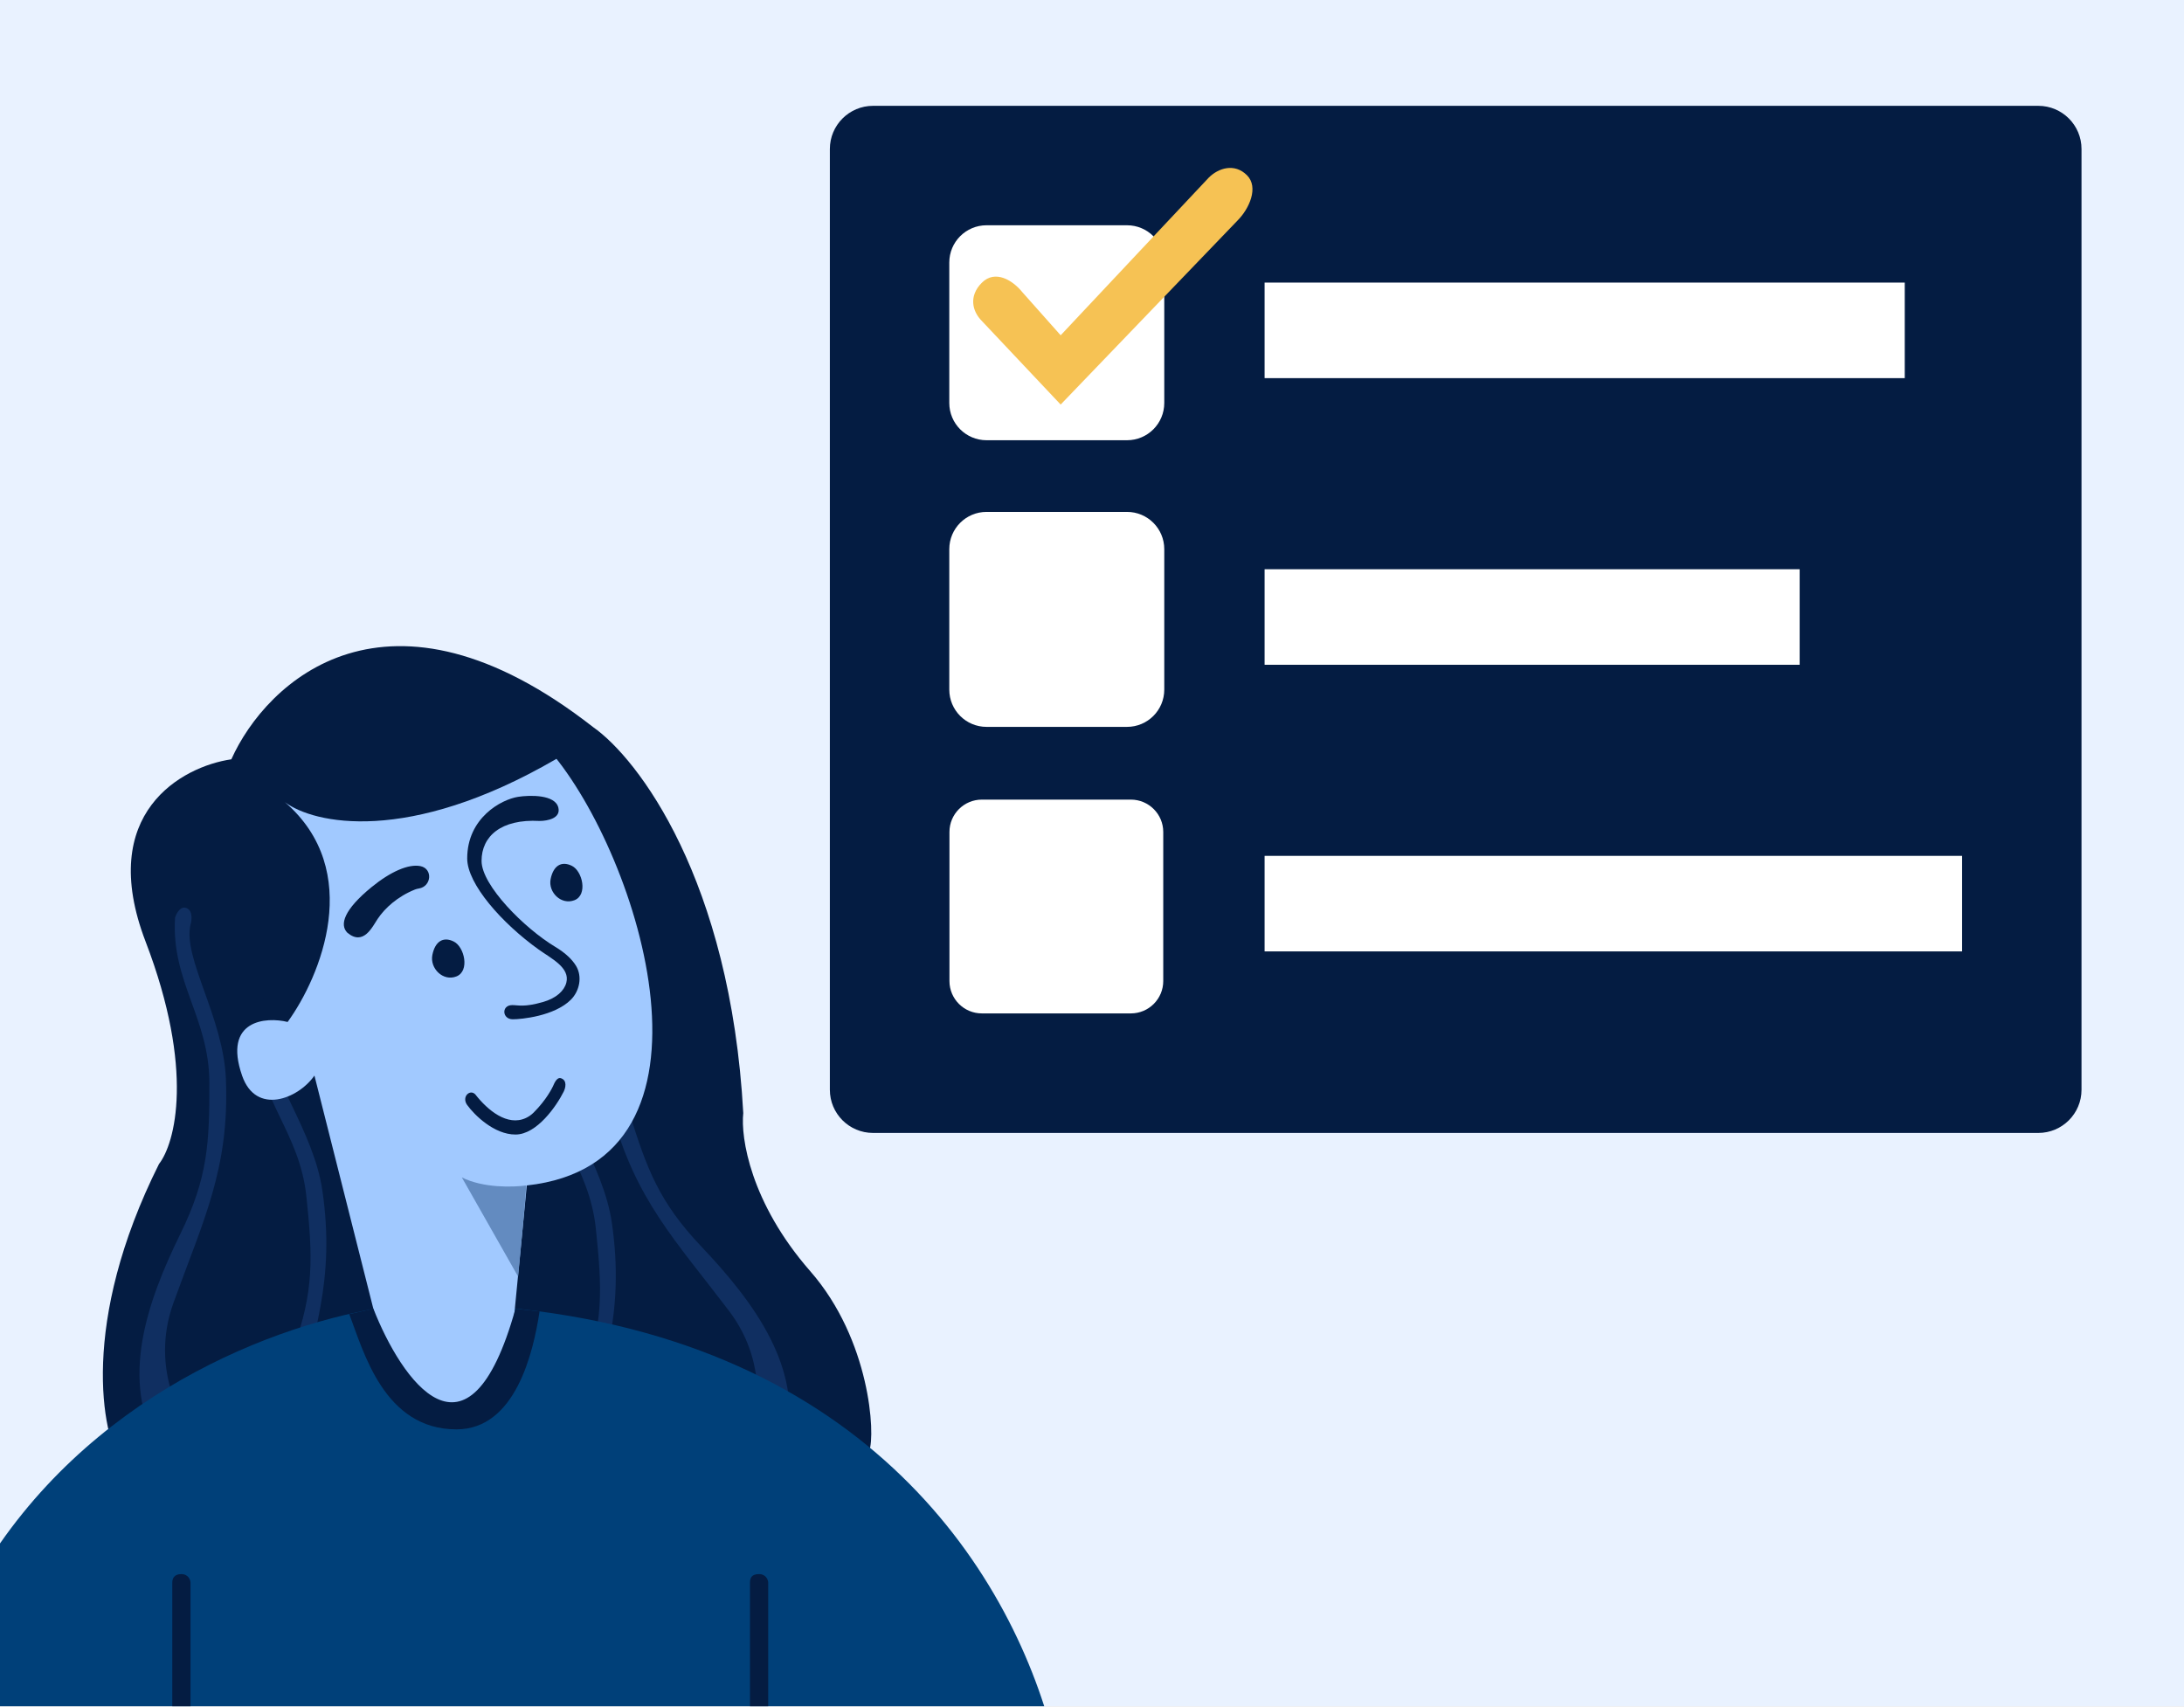
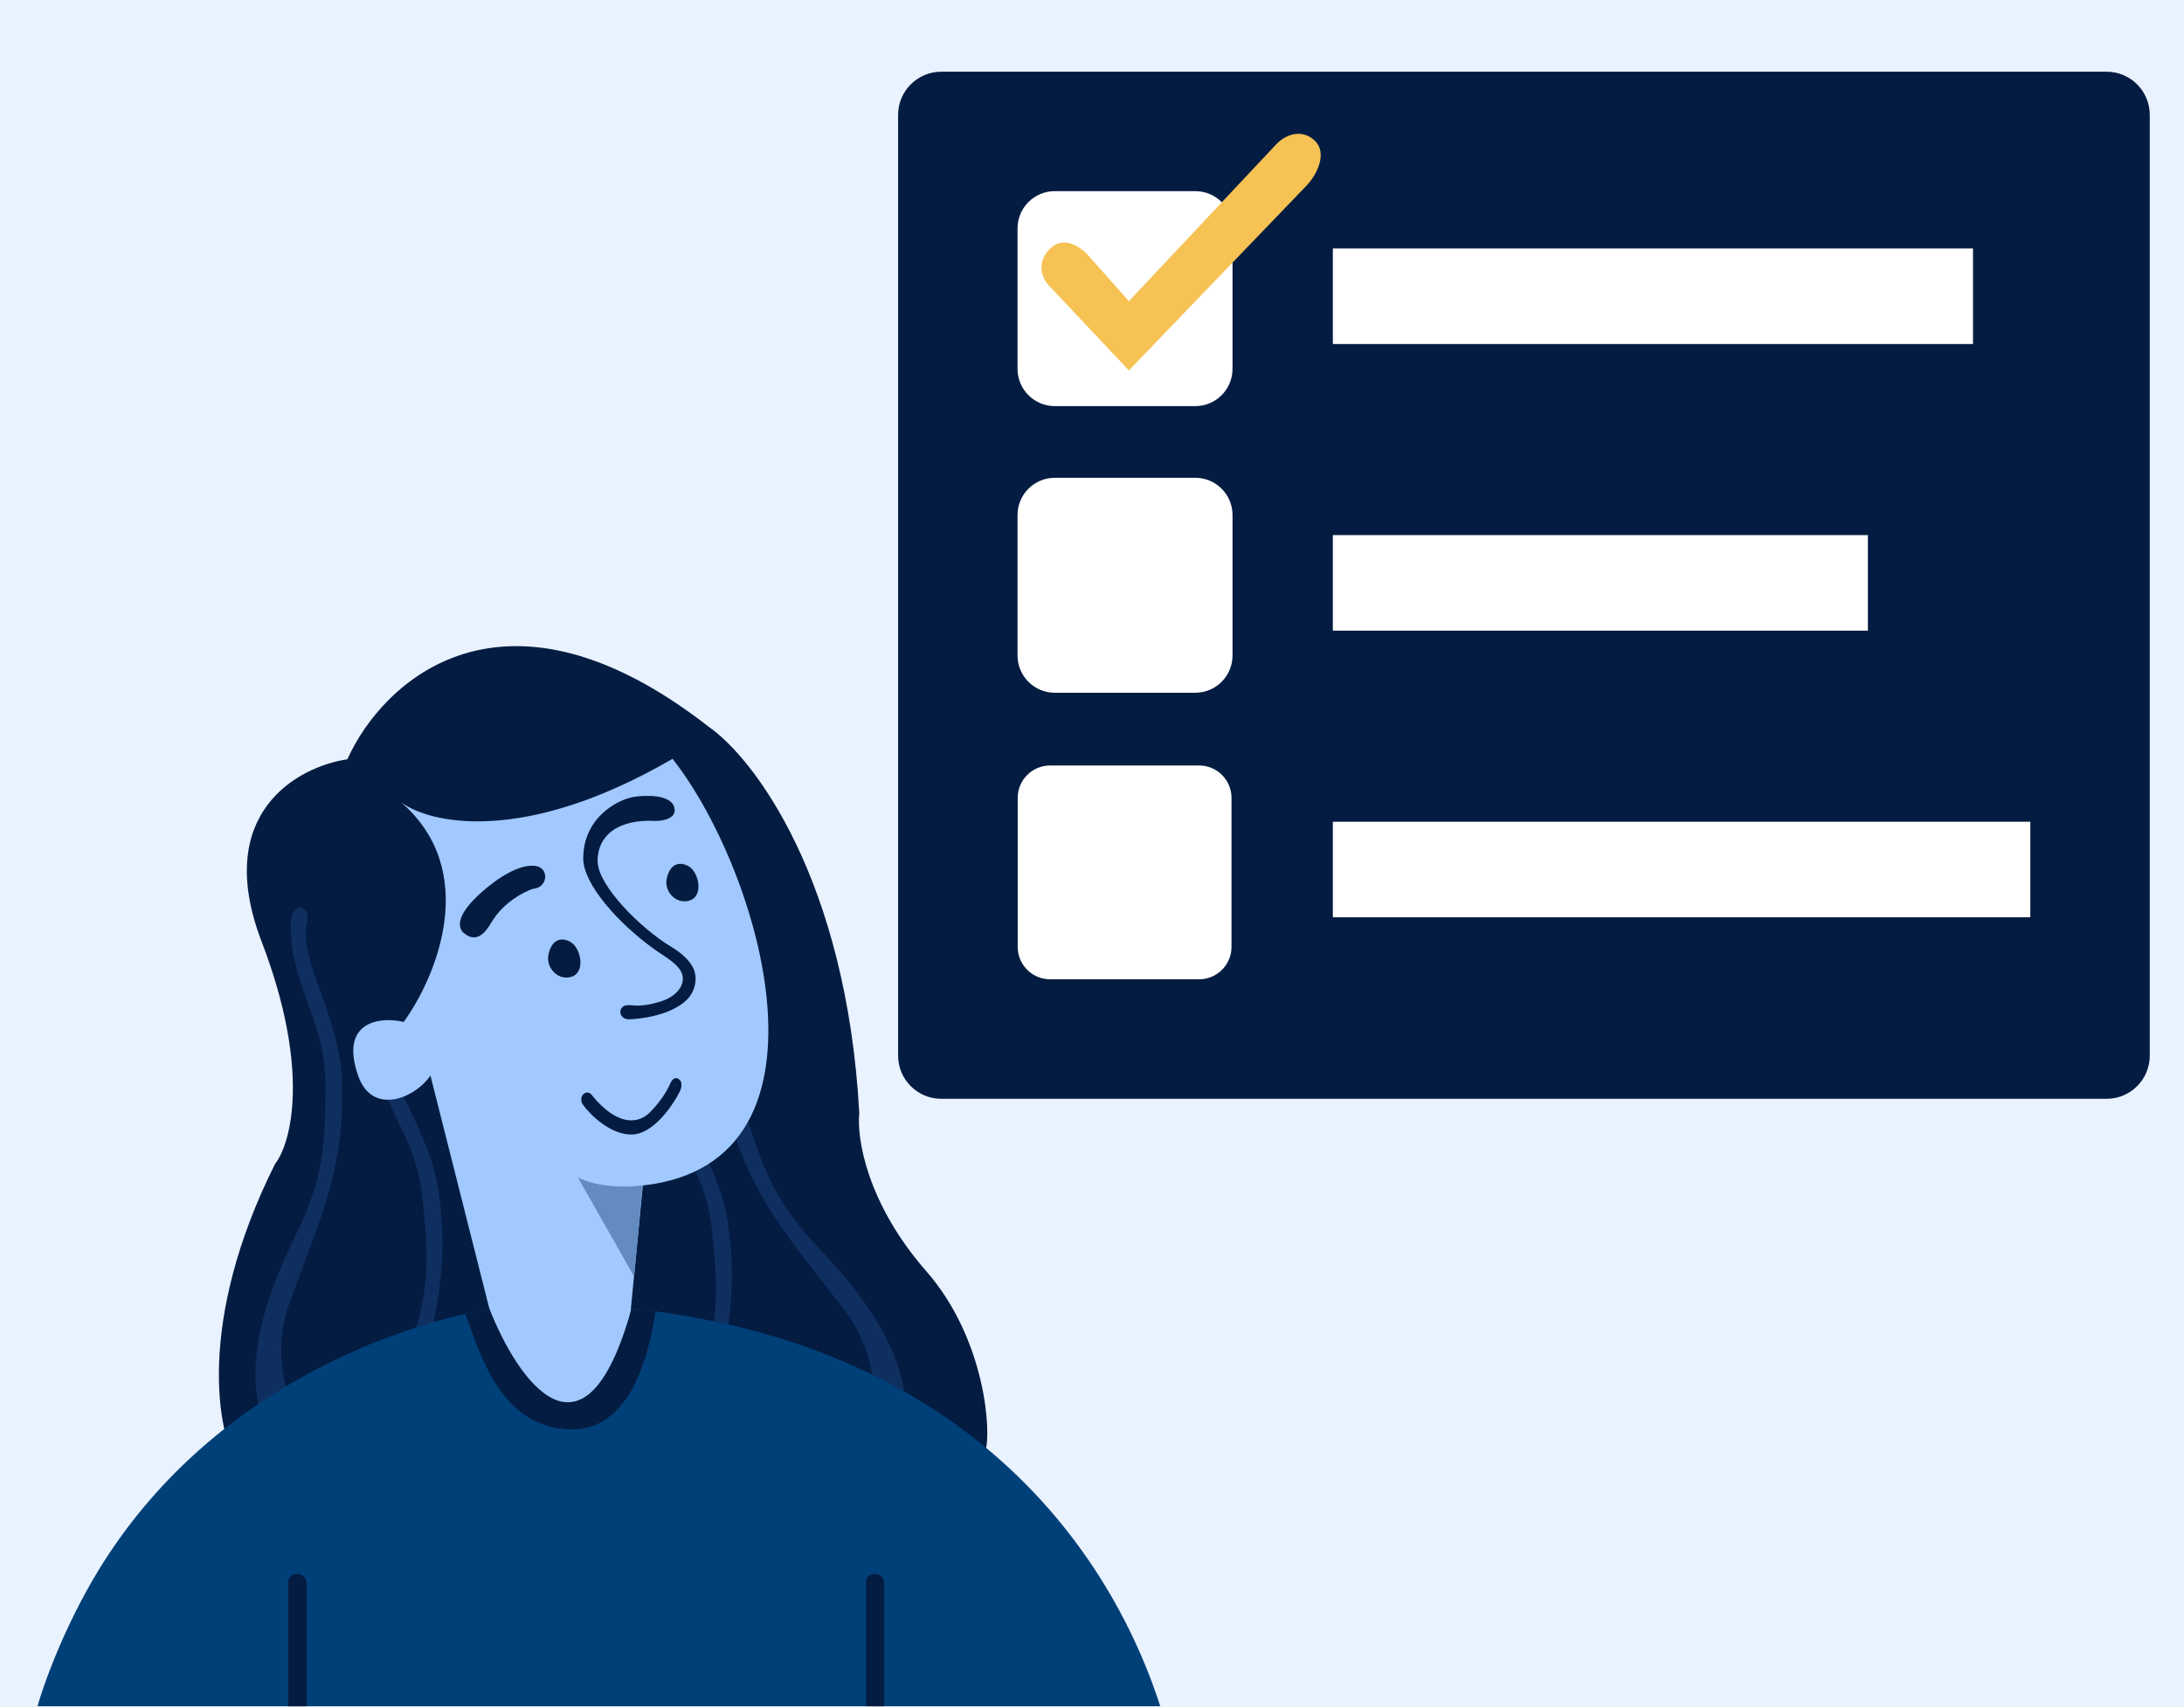
- <svg xmlns="http://www.w3.org/2000/svg" width="320" height="250" viewBox="0 0 320 250" fill="none">
-   <rect width="320" height="250" fill="#E9F2FF" />
-   <path d="M121.591 21.835C121.591 18.34 124.425 15.506 127.92 15.506H298.655C302.15 15.506 304.984 18.34 304.984 21.835V159.671C304.984 163.167 302.15 166 298.655 166H127.92C124.425 166 121.591 163.167 121.591 159.671V21.835Z" fill="#041C42" />
-   <path d="M139.09 38.464C139.09 35.449 141.534 33.006 144.548 33.006H165.131C168.145 33.006 170.589 35.449 170.589 38.464V59.046C170.589 62.061 168.145 64.504 165.131 64.504H144.548C141.534 64.504 139.09 62.061 139.09 59.046V38.464Z" fill="white" />
-   <path d="M139.09 80.462C139.09 77.448 141.534 75.004 144.548 75.004H165.131C168.145 75.004 170.589 77.448 170.589 80.462V101.044C170.589 104.059 168.145 106.503 165.131 106.503H144.548C141.534 106.503 139.09 104.059 139.09 101.044V80.462Z" fill="white" />
-   <path d="M139.114 121.906C139.114 119.285 141.239 117.16 143.86 117.16H165.694C168.315 117.16 170.44 119.285 170.44 121.906V143.74C170.44 146.361 168.315 148.486 165.694 148.486H143.86C141.239 148.486 139.114 146.361 139.114 143.74V121.906Z" fill="white" />
-   <path d="M185.289 41.405H279.085V55.405H185.289V41.405Z" fill="white" />
-   <path d="M185.289 83.404H263.686V97.403H185.289V83.404Z" fill="white" />
-   <path d="M185.289 125.402H287.485V139.401H185.289V125.402Z" fill="white" />
-   <path d="M149.808 42.827L155.408 49.126L177.107 26.027C178.508 24.627 180.88 23.849 182.707 25.677C184.457 27.427 183.058 30.577 181.308 32.327L155.408 59.276L143.859 47.026C142.459 45.626 141.899 43.386 143.859 41.426C145.819 39.467 148.409 41.077 149.808 42.827Z" fill="#F6C254" />
-   <path d="M55.496 194.116L46.464 156.809L75.131 173.302L73.168 194.116L127.362 212.573C128.278 210.217 127.519 196.315 118.722 186.262C109.925 176.208 108.512 166.626 108.904 163.092C107.019 128.848 93.458 111.123 86.912 106.542C56.752 82.979 39.002 99.866 33.897 111.254C26.697 112.301 14.104 119.108 21.33 137.958C28.556 156.808 25.65 167.543 23.294 170.553C11.669 193.802 14.916 210.217 17.796 214.537L55.496 194.116Z" fill="#041C42" />
-   <path d="M25.417 190.892C21.896 200.638 26.736 208.921 29.596 211.845L23.265 211.989C17.54 202.325 21.47 190.884 26.453 180.734C30.439 172.614 30.702 167.418 30.677 158.664C30.651 149.1 25.079 143.882 25.645 134.466C25.842 133.828 26.461 132.655 27.367 133.063C28.273 133.471 28.106 134.849 27.909 135.487C26.774 140.424 32.737 149.06 33.101 158.122C33.628 171.256 29.817 178.709 25.417 190.892Z" fill="#102F61" />
-   <path d="M85.341 212.624C82.828 222.677 88.483 230.427 91.625 233.045L85.341 233.83C78.665 224.798 81.415 213.016 85.341 202.413C88.483 193.931 88.218 188.735 87.305 180.029C86.308 170.517 80.236 165.891 79.844 156.466C79.975 155.812 80.472 154.581 81.415 154.895C82.357 155.21 82.331 156.597 82.2 157.252C81.572 162.278 88.38 170.265 89.661 179.243C91.518 192.256 88.483 200.057 85.341 212.624Z" fill="#102F61" />
-   <path d="M106.803 192.055C113.073 200.306 110.927 209.656 109.07 213.3L115.155 211.547C117.734 200.616 110.567 190.869 102.782 182.669C96.553 176.11 94.751 171.229 92.161 162.867C89.332 153.732 93.091 147.089 89.74 138.271C89.362 137.721 88.42 136.785 87.677 137.445C86.935 138.105 87.505 139.37 87.883 139.92C90.441 144.293 87.328 154.316 89.686 163.073C93.104 175.766 98.966 181.741 106.803 192.055Z" fill="#102F61" />
-   <path d="M42.929 207.911C40.416 217.965 46.071 225.714 49.212 228.332L42.929 229.118C36.253 220.085 39.002 208.304 42.929 197.701C46.071 189.218 45.805 184.022 44.893 175.316C43.896 165.804 37.824 161.179 37.431 151.754C37.562 151.099 38.059 149.869 39.002 150.183C39.944 150.497 39.918 151.885 39.787 152.539C39.159 157.566 45.968 165.553 47.249 174.531C49.105 187.544 46.071 195.345 42.929 207.911Z" fill="#102F61" />
-   <path d="M0 226.148C17.034 201.705 44.665 192.431 60.601 190.974C119.321 190.974 144.567 223.826 153 250H4.89869e-05L5.09857e-05 246.85L0 226.148Z" fill="#004079" />
-   <path d="M37.038 114.003C54.632 94.525 73.429 103.269 80.629 110.076C93.752 125.386 107.89 170.337 77.187 173.695L75.131 194.901C73.168 214.144 58.245 208.646 55.496 194.901L46.071 157.594C43.714 160.997 37.507 163.485 35.468 157.594C32.64 149.426 39.002 148.954 42.144 149.74C32.09 137.173 34.289 120.679 37.038 114.003Z" fill="#A1C9FF" />
-   <path d="M75.524 191.76C68.612 216.579 58.768 202.101 54.71 191.76L51.176 192.545C53.27 198.043 56.281 209.432 66.884 209.432C75.524 209.432 78.142 198.174 79.058 192.152L75.524 191.76Z" fill="#041C42" />
-   <path d="M81.415 111.254C59.737 123.821 45.94 120.679 41.751 117.538C53.375 127.591 46.987 143.064 42.144 149.74C33.504 143.064 31.933 132.853 36.646 112.825C42.179 89.309 73.953 99.473 87.305 106.934L81.415 111.254Z" fill="#041C42" />
-   <path d="M67.669 172.517C70.811 174.088 75.131 173.957 77.094 173.695C77.094 173.695 77.094 174.873 75.916 187.047L67.669 172.517Z" fill="#638BC0" />
-   <path d="M78.2 163.004C77.839 163.365 77.446 163.629 77.041 163.816C74.346 165.06 71.455 162.686 69.633 160.343C69.24 159.95 68.769 160.028 68.455 160.343C68.141 160.657 67.998 161.286 68.455 161.913C69.502 163.353 72.382 166.233 75.524 166.233C78.665 166.233 81.545 162.044 82.592 159.95C82.854 159.426 83.142 158.301 82.2 157.987C81.529 157.763 81.146 158.922 81.022 159.164C80.898 159.407 80.085 161.119 78.2 163.004Z" fill="#041C42" />
-   <path d="M63.35 139.922C63.742 137.958 64.921 137.173 66.491 137.958C68.062 138.744 68.847 142.278 66.884 143.064C64.921 143.849 62.957 141.885 63.35 139.922Z" fill="#041C42" />
-   <path d="M80.679 128.8C81.069 126.866 82.238 126.093 83.796 126.866C85.355 127.639 86.134 131.12 84.186 131.893C82.238 132.667 80.289 130.733 80.679 128.8Z" fill="#041C42" />
-   <path d="M79.058 120.287C73.403 119.972 70.558 122.544 70.558 126.141C70.558 129.737 76.869 136.041 81.347 138.728C82.963 139.697 83.882 140.667 84.396 141.511C85.345 143.069 84.932 145.199 83.638 146.485C81.215 148.892 76.372 149.347 75.131 149.347C73.56 149.347 73.434 147.269 75.053 147.269C75.953 147.269 76.79 147.607 79.549 146.82C81.528 146.255 82.671 145.16 82.978 143.987C83.556 141.779 80.772 140.447 78.915 139.118C73.532 135.267 68.455 129.521 68.455 125.785C68.455 119.847 73.429 117.145 75.916 116.752C77.618 116.49 81.325 116.395 81.807 118.323C82.2 119.894 80.236 120.287 79.058 120.287Z" fill="#041C42" />
-   <path d="M60.821 130.327C60.99 130.259 61.18 130.216 61.377 130.184C63.234 129.881 63.442 127.276 61.598 126.905C59.877 126.559 57.237 127.695 54.431 129.991C50.406 133.284 49.719 135.488 50.897 136.667C53.253 138.63 54.55 135.815 55.335 134.637C56.383 133.066 58.242 131.358 60.821 130.327Z" fill="#041C42" />
-   <path d="M25.242 250V231.904C25.242 231.298 25.495 230.64 26.564 230.64C27.633 230.64 27.915 231.54 27.915 231.904V250H25.242Z" fill="#041C42" />
-   <path d="M109.886 250V231.904C109.886 231.182 110.139 230.64 111.208 230.64C112.277 230.64 112.558 231.54 112.558 231.904V250H109.886Z" fill="#041C42" />
+ <svg xmlns="http://www.w3.org/2000/svg" width="320px" height="250px" viewBox="0 0 320 250" version="1.1">
+   <g id="Page-1" stroke="none" stroke-width="1" fill="none" fill-rule="evenodd">
+     <g id="onboarding-para-que-sirve" fill-rule="nonzero">
+       <rect id="Rectangle" fill="#E9F2FF" x="0" y="0" width="320" height="250" />
+       <path d="M131.591,16.835 C131.591,13.34 134.425,10.506 137.92,10.506 L308.655,10.506 C312.15,10.506 314.984,13.34 314.984,16.835 L314.984,154.671 C314.984,158.167 312.15,161 308.655,161 L137.92,161 C134.425,161 131.591,158.167 131.591,154.671 L131.591,16.835 Z" id="Path" fill="#041C42" />
+       <path d="M149.09,33.464 C149.09,30.449 151.534,28.006 154.548,28.006 L175.131,28.006 C178.145,28.006 180.589,30.449 180.589,33.464 L180.589,54.046 C180.589,57.061 178.145,59.504 175.131,59.504 L154.548,59.504 C151.534,59.504 149.09,57.061 149.09,54.046 L149.09,33.464 Z" id="Path" fill="#FFFFFF" />
+       <path d="M149.09,75.462 C149.09,72.448 151.534,70.004 154.548,70.004 L175.131,70.004 C178.145,70.004 180.589,72.448 180.589,75.462 L180.589,96.044 C180.589,99.059 178.145,101.502 175.131,101.502 L154.548,101.502 C151.534,101.502 149.09,99.059 149.09,96.044 L149.09,75.462 Z" id="Path" fill="#FFFFFF" />
+       <path d="M149.114,116.906 C149.114,114.285 151.239,112.16 153.86,112.16 L175.694,112.16 C178.315,112.16 180.44,114.285 180.44,116.906 L180.44,138.74 C180.44,141.361 178.315,143.486 175.694,143.486 L153.86,143.486 C151.239,143.486 149.114,141.361 149.114,138.74 L149.114,116.906 Z" id="Path" fill="#FFFFFF" />
+       <polygon id="Path" fill="#FFFFFF" points="195.289 36.405 289.085 36.405 289.085 50.405 195.289 50.405" />
+       <polygon id="Path" fill="#FFFFFF" points="195.289 78.404 273.685 78.404 273.685 92.403 195.289 92.403" />
+       <polygon id="Path" fill="#FFFFFF" points="195.289 120.402 297.484 120.402 297.484 134.401 195.289 134.401" />
+       <path d="M159.808,37.827 L165.408,44.126 L187.107,21.027 C188.508,19.627 190.88,18.849 192.707,20.677 C194.457,22.427 193.058,25.577 191.307,27.327 L165.408,54.276 L153.859,42.026 C152.459,40.626 151.899,38.386 153.859,36.426 C155.819,34.467 158.409,36.077 159.808,37.827 Z" class="main-path" fill="#F6C254" />
+       <path d="M72.496,194.116 L63.464,156.808 L92.131,173.302 L90.168,194.116 L144.362,212.573 C145.278,210.217 144.519,196.315 135.722,186.262 C126.925,176.208 125.512,166.626 125.904,163.092 C124.019,128.848 110.458,111.123 103.912,106.542 C73.752,82.979 56.002,99.866 50.897,111.254 C43.697,112.301 31.104,119.108 38.33,137.958 C45.556,156.808 42.65,167.543 40.294,170.553 C28.669,193.802 31.916,210.217 34.796,214.537 L72.496,194.116 Z" id="Path" fill="#041C42" />
+       <path d="M42.417,190.892 C38.896,200.638 43.736,208.921 46.596,211.845 L40.265,211.989 C34.54,202.325 38.47,190.884 43.453,180.734 C47.439,172.614 47.702,167.418 47.677,158.664 C47.651,149.1 42.079,143.882 42.645,134.466 C42.842,133.828 43.461,132.655 44.367,133.063 C45.273,133.471 45.106,134.849 44.909,135.487 C43.774,140.424 49.737,149.06 50.101,158.122 C50.628,171.256 46.817,178.709 42.417,190.892 Z" id="Path" fill="#102F61" />
+       <path d="M102.341,212.624 C99.828,222.677 105.483,230.427 108.625,233.045 L102.341,233.83 C95.665,224.798 98.415,213.016 102.341,202.413 C105.483,193.931 105.218,188.735 104.305,180.029 C103.308,170.517 97.236,165.891 96.844,156.466 C96.975,155.812 97.472,154.581 98.415,154.895 C99.357,155.21 99.331,156.597 99.2,157.252 C98.572,162.278 105.38,170.265 106.661,179.243 C108.518,192.256 105.483,200.057 102.341,212.624 Z" id="Path" fill="#102F61" />
+       <path d="M123.803,192.055 C130.073,200.306 127.927,209.656 126.07,213.3 L132.155,211.547 C134.734,200.616 127.567,190.869 119.782,182.669 C113.553,176.11 111.751,171.229 109.161,162.867 C106.331,153.732 110.091,147.089 106.74,138.271 C106.362,137.721 105.42,136.785 104.677,137.445 C103.935,138.105 104.505,139.37 104.883,139.92 C107.441,144.293 104.328,154.316 106.686,163.073 C110.104,175.766 115.966,181.741 123.803,192.055 Z" id="Path" fill="#102F61" />
+       <path d="M59.929,207.911 C57.416,217.965 63.071,225.714 66.212,228.332 L59.929,229.118 C53.253,220.085 56.002,208.304 59.929,197.701 C63.071,189.218 62.805,184.022 61.893,175.316 C60.896,165.804 54.824,161.179 54.431,151.754 C54.562,151.099 55.059,149.869 56.002,150.183 C56.944,150.497 56.918,151.885 56.787,152.539 C56.159,157.566 62.968,165.553 64.249,174.531 C66.106,187.544 63.071,195.344 59.929,207.911 Z" id="Path" fill="#102F61" />
+       <path d="M17,226.148 C34.034,201.705 61.665,192.431 77.601,190.974 C136.321,190.974 161.567,223.826 170,250 L17,250 L5.5,250 C6.667,245.833 10.6,235.229 17,226.148 Z" id="Path" fill="#004079" />
+       <path d="M54.038,114.003 C71.632,94.525 90.429,103.269 97.629,110.076 C110.752,125.386 124.89,170.337 94.187,173.695 L92.131,194.901 C90.168,214.144 75.245,208.646 72.496,194.901 L63.071,157.594 C60.714,160.997 54.507,163.485 52.468,157.594 C49.64,149.426 56.002,148.954 59.144,149.74 C49.09,137.173 51.289,120.679 54.038,114.003 Z" id="Path" fill="#A1C9FF" />
+       <path d="M92.524,191.76 C85.612,216.579 75.768,202.101 71.71,191.76 L68.176,192.545 C70.27,198.043 73.281,209.432 83.884,209.432 C92.524,209.432 95.142,198.174 96.058,192.152 L92.524,191.76 Z" id="Path" fill="#041C42" />
+       <path d="M98.415,111.254 C76.737,123.821 62.94,120.679 58.751,117.537 C70.375,127.591 63.987,143.064 59.144,149.74 C50.504,143.064 48.933,132.853 53.646,112.825 C59.179,89.309 90.953,99.473 104.305,106.934 L98.415,111.254 Z" id="Path" fill="#041C42" />
+       <path d="M84.669,172.517 C87.811,174.088 92.131,173.957 94.094,173.695 C94.094,173.695 94.094,174.873 92.916,187.047 L84.669,172.517 Z" id="Path" fill="#638BC0" />
+       <path d="M95.2,163.004 C94.839,163.365 94.446,163.629 94.041,163.816 C91.346,165.06 88.455,162.686 86.633,160.343 C86.24,159.95 85.769,160.028 85.455,160.343 C85.141,160.657 84.998,161.286 85.455,161.913 C86.502,163.353 89.382,166.233 92.524,166.233 C95.665,166.233 98.545,162.044 99.592,159.95 C99.854,159.426 100.142,158.301 99.2,157.987 C98.529,157.763 98.146,158.922 98.022,159.164 C97.898,159.407 97.085,161.119 95.2,163.004 Z" id="Path" fill="#041C42" />
+       <path d="M80.35,139.922 C80.743,137.958 81.921,137.173 83.491,137.958 C85.062,138.744 85.847,142.278 83.884,143.064 C81.921,143.849 79.957,141.885 80.35,139.922 Z" id="Path" fill="#041C42" />
+       <path d="M97.679,128.8 C98.069,126.866 99.238,126.093 100.796,126.866 C102.355,127.639 103.134,131.12 101.186,131.893 C99.238,132.667 97.289,130.733 97.679,128.8 Z" id="Path" fill="#041C42" />
+       <path d="M96.058,120.287 C90.403,119.972 87.558,122.544 87.558,126.141 C87.558,129.737 93.869,136.041 98.347,138.728 C99.963,139.697 100.882,140.667 101.396,141.511 C102.345,143.069 101.932,145.199 100.638,146.485 C98.215,148.892 93.372,149.347 92.131,149.347 C90.56,149.347 90.434,147.269 92.053,147.269 C92.953,147.269 93.79,147.607 96.549,146.82 C98.528,146.255 99.671,145.16 99.978,143.987 C100.556,141.779 97.772,140.447 95.915,139.118 C90.532,135.267 85.455,129.521 85.455,125.785 C85.455,119.847 90.429,117.145 92.916,116.752 C94.618,116.49 98.325,116.395 98.807,118.323 C99.2,119.894 97.236,120.287 96.058,120.287 Z" id="Path" fill="#041C42" />
+       <path d="M77.821,130.327 C77.99,130.259 78.18,130.216 78.377,130.184 C80.234,129.881 80.442,127.276 78.598,126.905 C76.876,126.559 74.237,127.695 71.431,129.991 C67.406,133.284 66.719,135.488 67.897,136.667 C70.253,138.63 71.55,135.815 72.335,134.637 C73.383,133.066 75.242,131.358 77.821,130.327 Z" id="Path" fill="#041C42" />
+       <path d="M42.242,250 L42.242,231.903 C42.242,231.298 42.495,230.64 43.564,230.64 C44.633,230.64 44.914,231.54 44.914,231.903 L44.914,250 L42.242,250 Z" id="Path" fill="#041C42" />
+       <path d="M126.886,250 L126.886,231.903 C126.886,231.182 127.139,230.64 128.208,230.64 C129.277,230.64 129.558,231.54 129.558,231.903 L129.558,250 L126.886,250 Z" id="Path" fill="#041C42" />
+     </g>
+   </g>
</svg>
